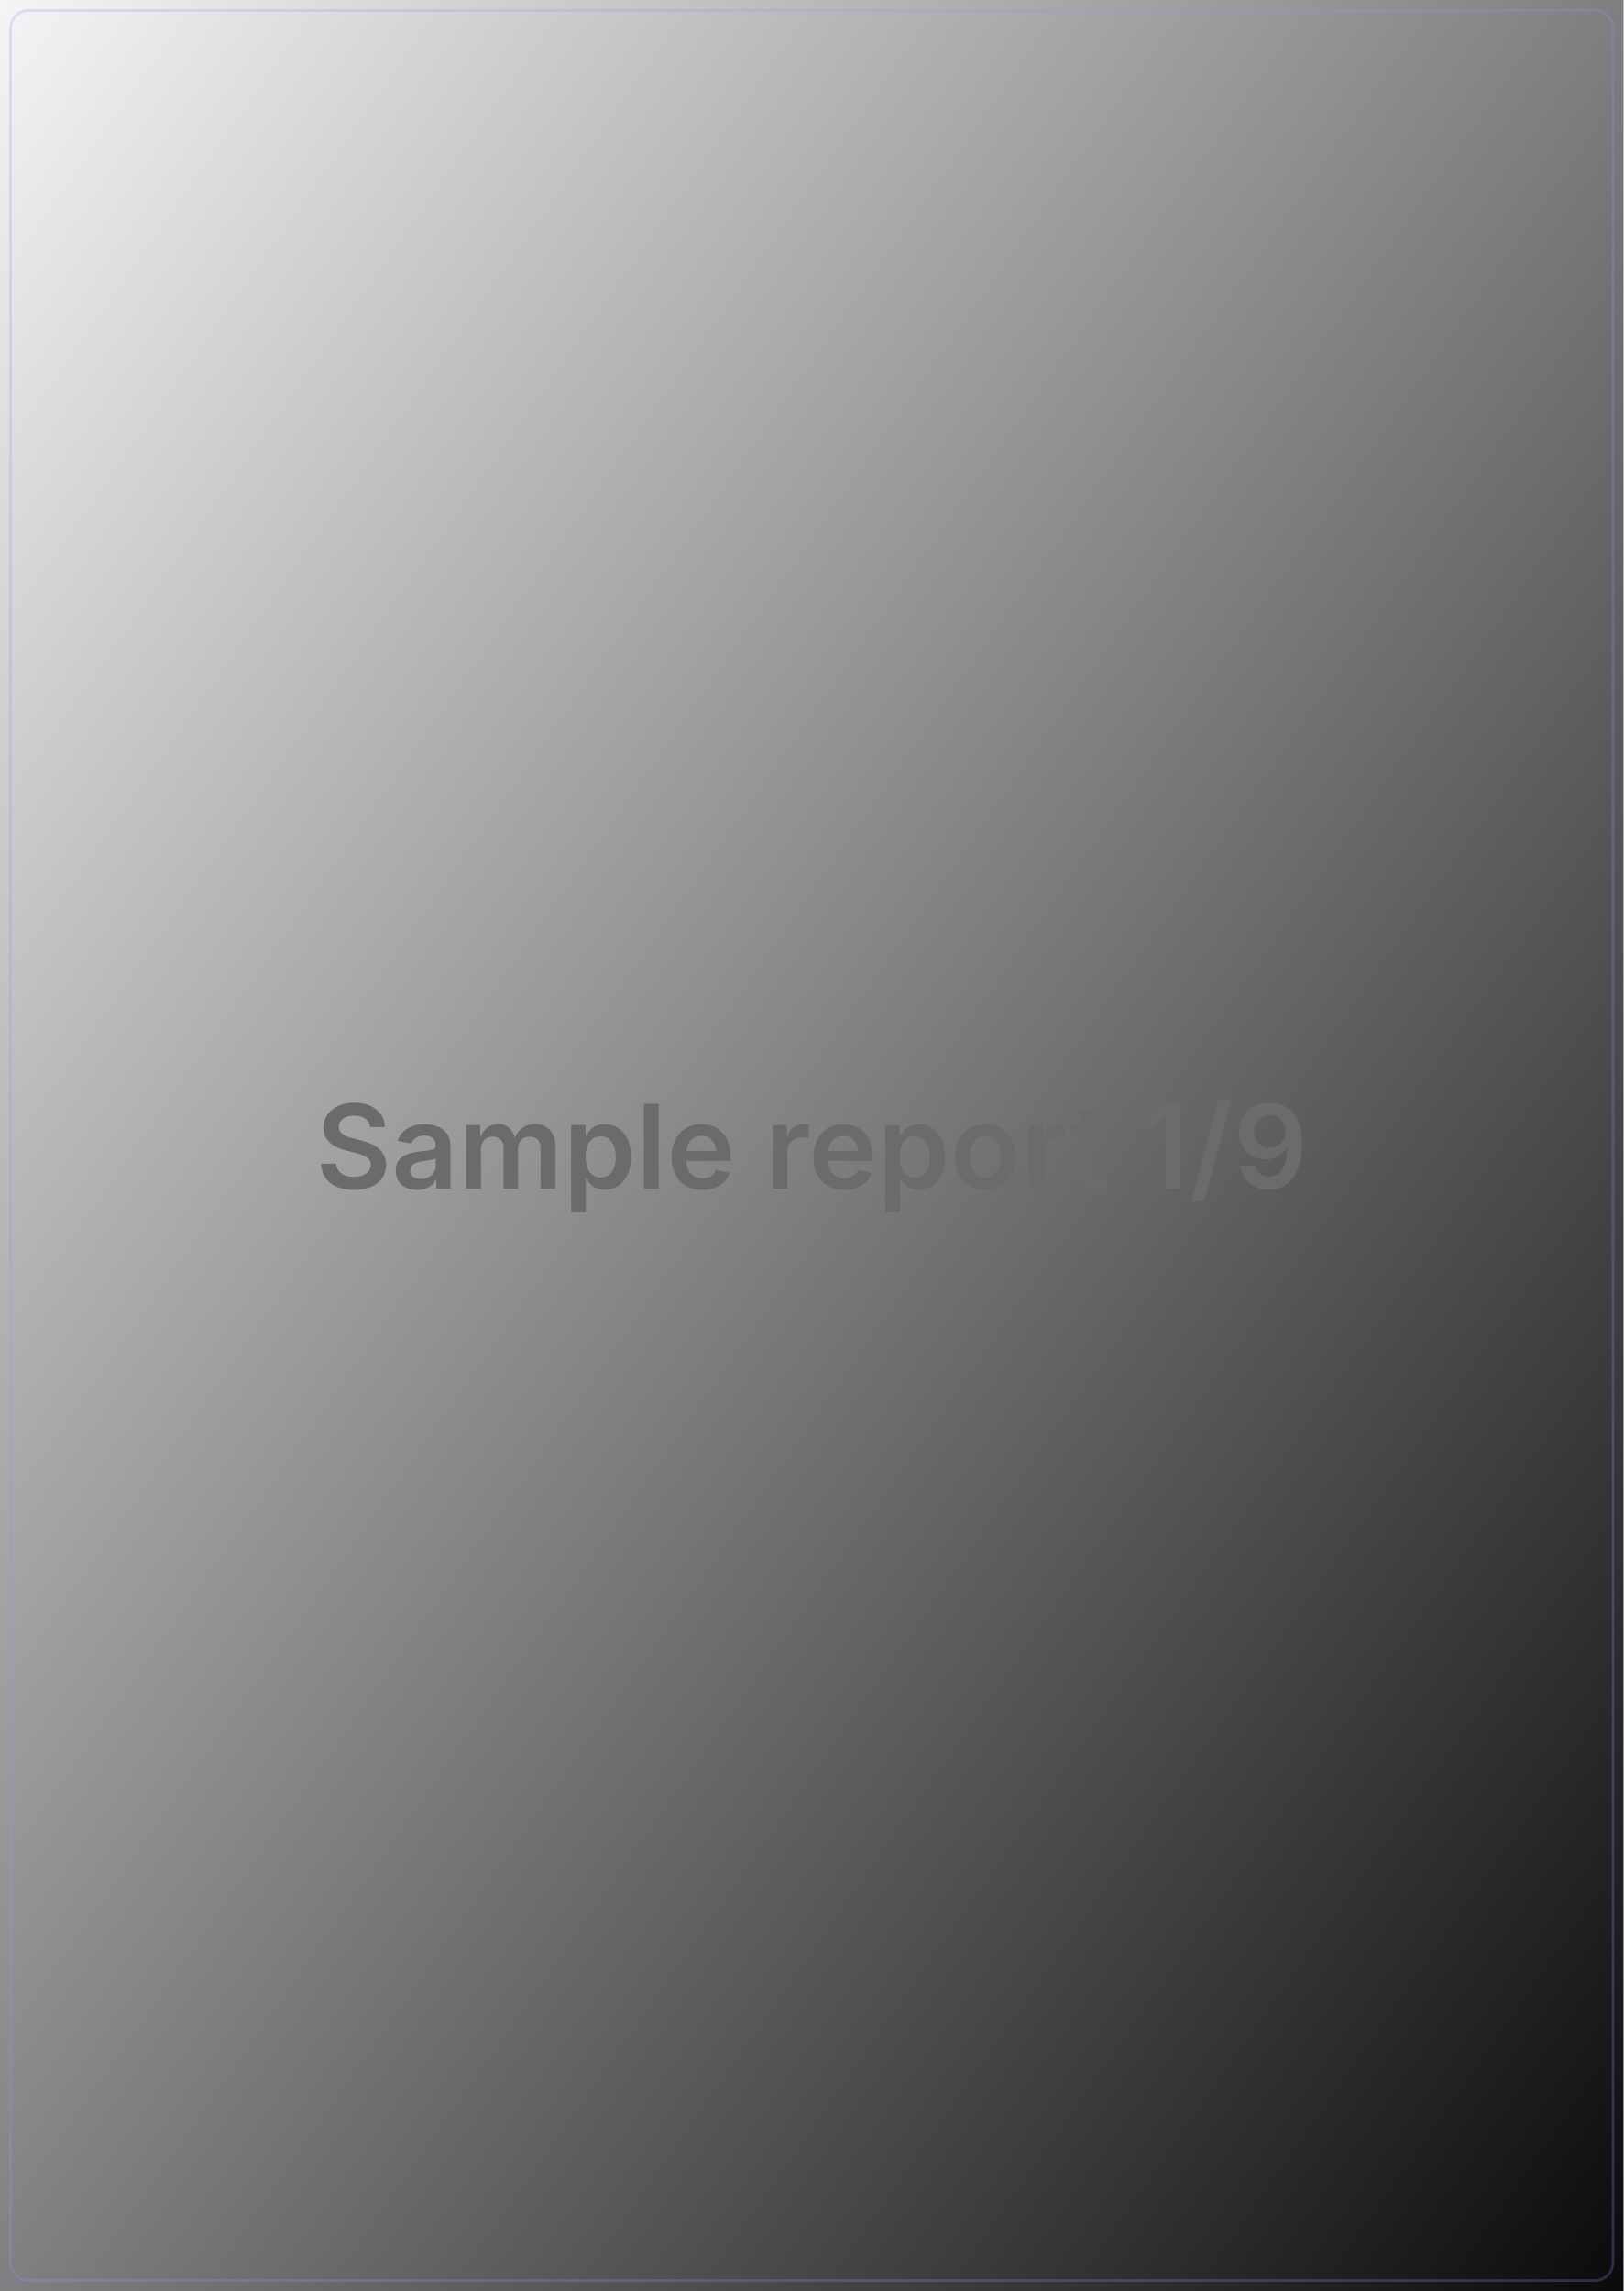
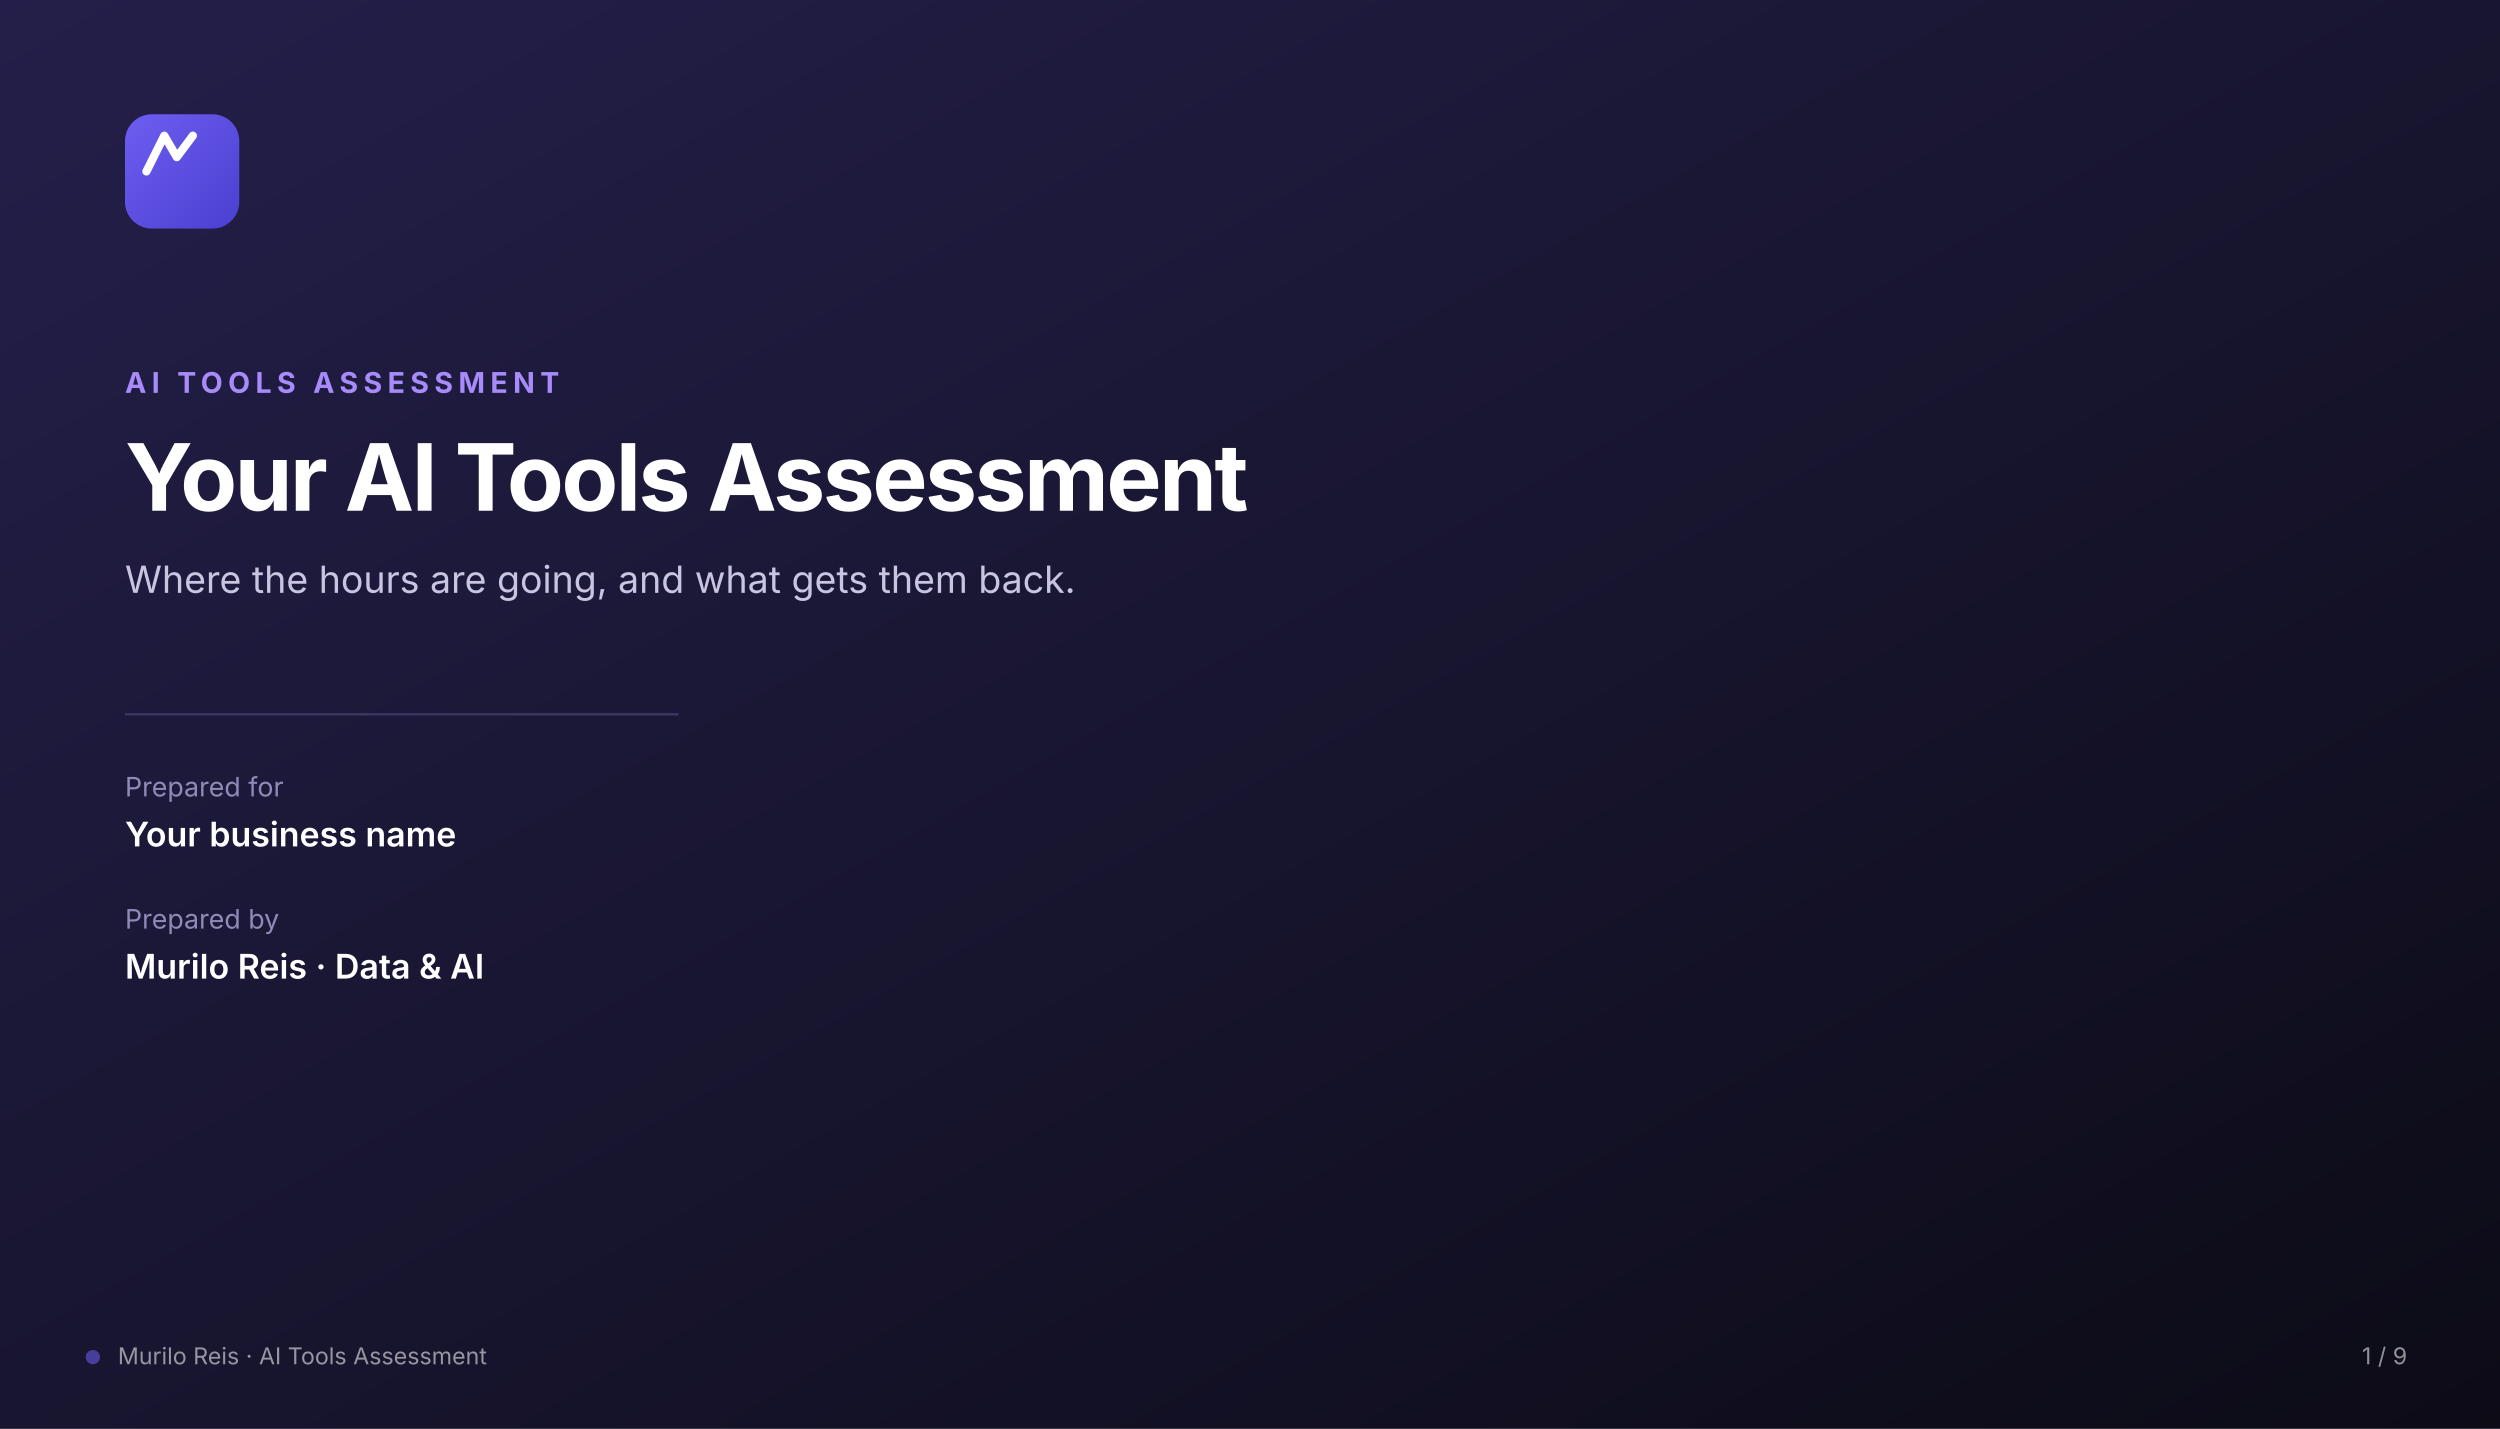
- <svg xmlns="http://www.w3.org/2000/svg" width="1240" height="1750" viewBox="0 0 1240 1750" role="img" aria-label="Sample report 1/9">
+ <svg xmlns="http://www.w3.org/2000/svg" width="1400" height="800" viewBox="0 0 1400 800">
+   <rect width="1400" height="800" fill="#0f0f13" />
  <defs>
-     <linearGradient id="g" x1="0" y1="0" x2="1" y2="1">
-       <stop offset="0" stop-color="#f5f5f7" />
-       <stop offset="1" stop-color="#0a0a0c" />
+     <linearGradient id="cg" x1="0" y1="0" x2="1" y2="1">
+       <stop offset="0" stop-color="#241f4a" />
+       <stop offset="1" stop-color="#0c0b16" />
+     </linearGradient>
+     <linearGradient id="badge" x1="0" y1="0" x2="1" y2="1">
+       <stop offset="0" stop-color="#6d5ef0" />
+       <stop offset="1" stop-color="#4a3fd0" />
    </linearGradient>
  </defs>
-   <rect width="1240" height="1750" fill="url(#g)" />
-   <rect x="8" y="8" width="1224" height="1734" fill="none" stroke="#a78bfa" stroke-opacity="0.25" stroke-width="2" rx="14" />
-   <text x="50%" y="50%" fill="#6b6b6b" font-family="Inter,system-ui,sans-serif" font-size="89" font-weight="600" text-anchor="middle" dominant-baseline="middle">Sample report 1/9</text>
+   <rect width="1400" height="800" fill="url(#cg)" />
+   <rect x="70" y="64" width="64" height="64" rx="15" fill="url(#badge)" />
+   <path d="M82 96 L92 76 L99 88 L108 76" fill="none" stroke="#ffffff" stroke-width="4.6" stroke-linecap="round" stroke-linejoin="round" />
+   <text x="70" y="220" font-family="Inter, -apple-system, Helvetica, Arial, sans-serif" font-size="16" font-weight="700" letter-spacing="3" fill="#a78bfa">AI TOOLS ASSESSMENT</text>
+   <text x="70" y="286" font-family="Inter, -apple-system, Helvetica, Arial, sans-serif" font-size="52" font-weight="700" letter-spacing="-1.4" fill="#ffffff">Your AI Tools Assessment</text>
+   <text x="70" y="332" font-family="Inter, -apple-system, Helvetica, Arial, sans-serif" font-size="21" fill="#c9c5e0">Where the hours are going, and what gets them back.</text>
+   <line x1="70" y1="400" x2="380" y2="400" stroke="#3a3560" stroke-width="1.4" />
+   <text x="70" y="446" font-family="Inter, -apple-system, Helvetica, Arial, sans-serif" font-size="15" fill="#8f8ab8">Prepared for</text>
+   <text x="70" y="474" font-family="Inter, -apple-system, Helvetica, Arial, sans-serif" font-size="19" font-weight="600" fill="#ffffff">Your business name</text>
+   <text x="70" y="520" font-family="Inter, -apple-system, Helvetica, Arial, sans-serif" font-size="15" fill="#8f8ab8">Prepared by</text>
+   <text x="70" y="548" font-family="Inter, -apple-system, Helvetica, Arial, sans-serif" font-size="19" font-weight="600" fill="#ffffff">Murilo Reis · Data &amp; AI</text>
+   <g opacity="0.55">
+     <circle cx="52" cy="760" r="4" fill="#6d5ef0" />
+     <text x="66" y="764" font-family="Inter, -apple-system, Helvetica, Arial, sans-serif" font-size="13" fill="#ffffff">Murilo Reis · AI Tools Assessment</text>
+     <text x="1348" y="764" text-anchor="end" font-family="Inter, -apple-system, Helvetica, Arial, sans-serif" font-size="13" fill="#ffffff">1 / 9</text>
+   </g>
</svg>
